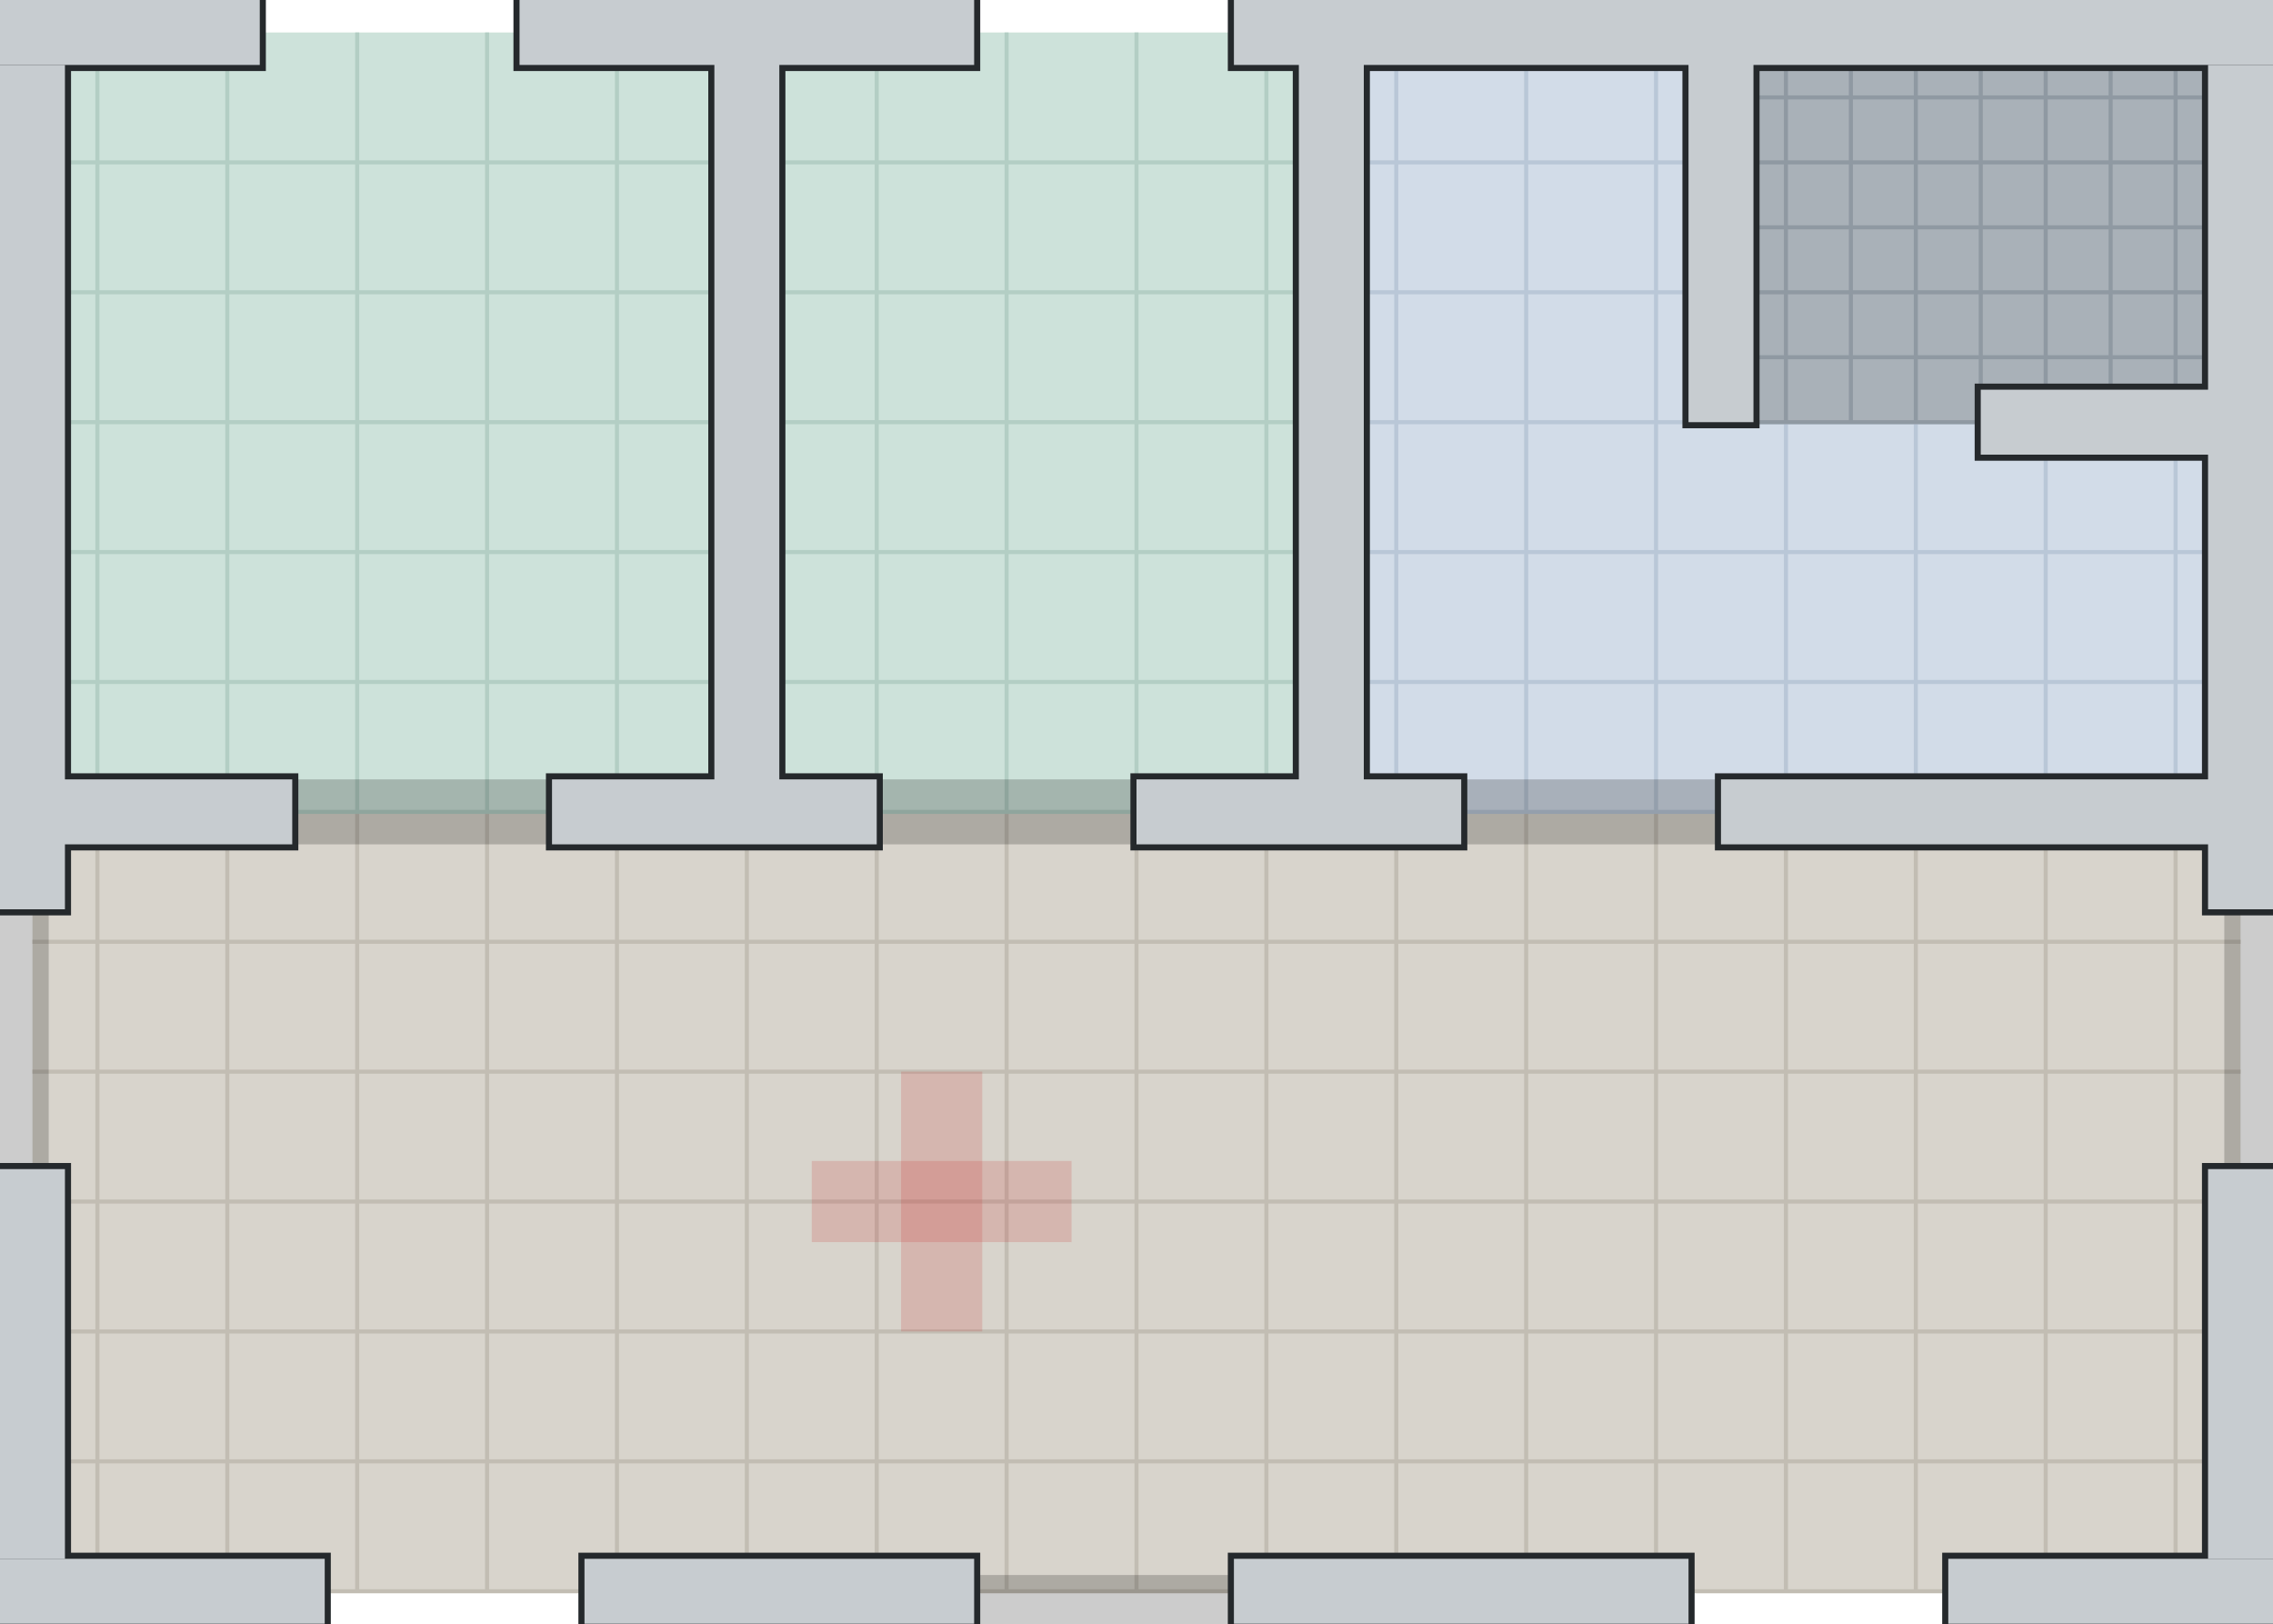
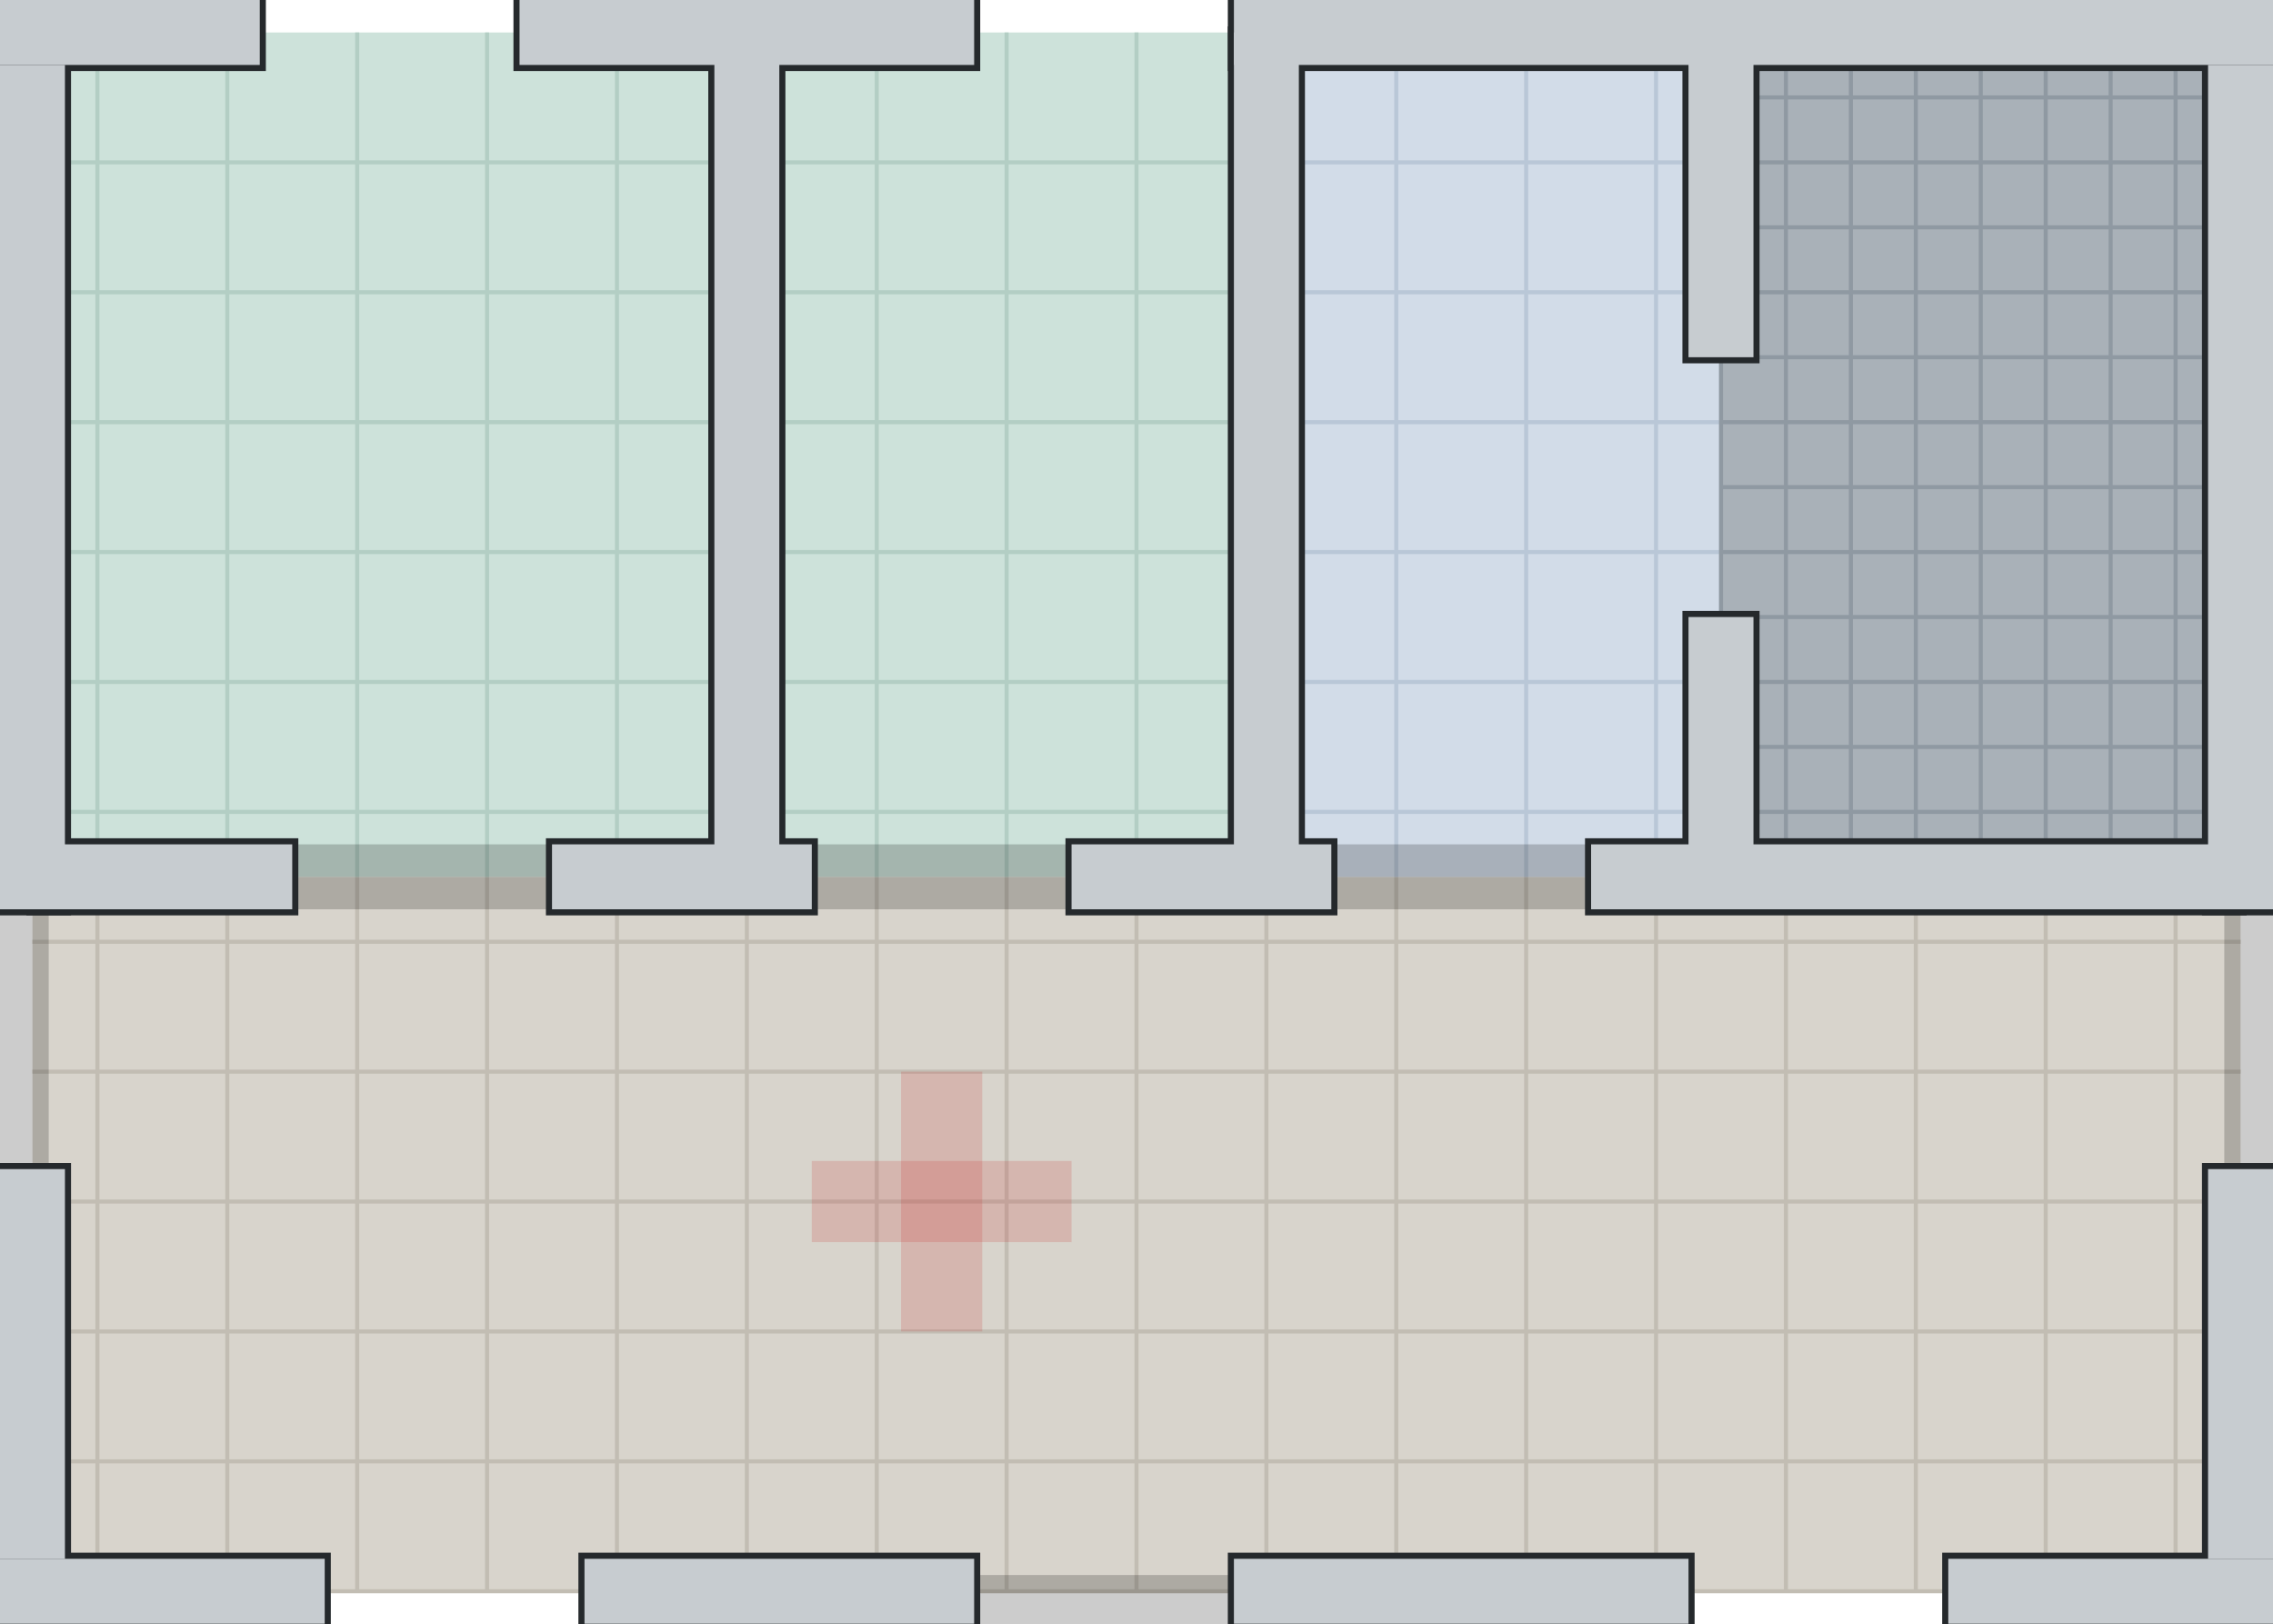
<svg xmlns="http://www.w3.org/2000/svg" width="1120" height="800" viewBox="0 0 1120 800">
-   <rect x="16" y="400" width="1088" height="384" fill="#d8d4cc" />
-   <path d="M48 400V784M112 400V784M176 400V784M240 400V784M304 400V784M368 400V784M432 400V784M496 400V784M560 400V784M624 400V784M688 400V784M752 400V784M816 400V784M880 400V784M944 400V784M1008 400V784M1072 400V784M16 784H1104M16 720H1104M16 656H1104M16 592H1104M16 528H1104M16 464H1104" stroke="#c2bdb3" stroke-width="2" fill="none" />
-   <rect x="16" y="16" width="352" height="384" fill="#cde2da" />
-   <path d="M48 16V400M112 16V400M176 16V400M240 16V400M304 16V400M16 400H368M16 336H368M16 272H368M16 208H368M16 144H368M16 80H368" stroke="#b3cec4" stroke-width="2" fill="none" />
-   <rect x="368" y="16" width="288" height="384" fill="#cde2da" />
-   <path d="M368 16V400M432 16V400M496 16V400M560 16V400M624 16V400M368 400H656M368 336H656M368 272H656M368 208H656M368 144H656M368 80H656" stroke="#b3cec4" stroke-width="2" fill="none" />
-   <rect x="656" y="16" width="448" height="384" fill="#d2dce8" />
-   <path d="M688 16V400M752 16V400M816 16V400M880 16V400M944 16V400M1008 16V400M1072 16V400M656 400H1104M656 336H1104M656 272H1104M656 208H1104M656 144H1104M656 80H1104" stroke="#b9c7d7" stroke-width="2" fill="none" />
-   <rect x="848" y="16" width="256" height="192" fill="#a9b1b8" />
-   <path d="M848 16V208M880 16V208M912 16V208M944 16V208M976 16V208M1008 16V208M1040 16V208M1072 16V208M848 208H1104M848 176H1104M848 144H1104M848 112H1104M848 80H1104M848 48H1104" stroke="#8f99a2" stroke-width="2" fill="none" />
+   <rect x="16" y="432" width="1088" height="352" fill="#d8d4cc" />
+   <path d="M48 432V784M112 432V784M176 432V784M240 432V784M304 432V784M368 432V784M432 432V784M496 432V784M560 432V784M624 432V784M688 432V784M752 432V784M816 432V784M880 432V784M944 432V784M1008 432V784M1072 432V784M16 784H1104M16 720H1104M16 656H1104M16 592H1104M16 528H1104M16 464H1104" stroke="#c2bdb3" stroke-width="2" fill="none" />
+   <rect x="16" y="16" width="352" height="416" fill="#cde2da" />
+   <path d="M48 16V432M112 16V432M176 16V432M240 16V432M304 16V432M16 400H368M16 336H368M16 272H368M16 208H368M16 144H368M16 80H368" stroke="#b3cec4" stroke-width="2" fill="none" />
+   <rect x="368" y="16" width="256" height="416" fill="#cde2da" />
+   <path d="M368 16V432M432 16V432M496 16V432M560 16V432M368 400H624M368 336H624M368 272H624M368 208H624M368 144H624M368 80H624" stroke="#b3cec4" stroke-width="2" fill="none" />
+   <rect x="624" y="16" width="224" height="416" fill="#d2dce8" />
+   <path d="M624 16V432M688 16V432M752 16V432M816 16V432M624 400H848M624 336H848M624 272H848M624 208H848M624 144H848M624 80H848" stroke="#b9c7d7" stroke-width="2" fill="none" />
+   <rect x="848" y="16" width="256" height="416" fill="#a9b1b8" />
+   <path d="M848 16V432M880 16V432M912 16V432M944 16V432M976 16V432M1008 16V432M1040 16V432M1072 16V432M848 432H1104M848 400H1104M848 368H1104M848 336H1104M848 304H1104M848 272H1104M848 240H1104M848 208H1104M848 176H1104M848 144H1104M848 112H1104M848 80H1104M848 48H1104" stroke="#8f99a2" stroke-width="2" fill="none" />
  <rect x="444" y="528" width="40" height="128" fill="#c8312e" fill-opacity="0.18" />
  <rect x="400" y="572" width="128" height="40" fill="#c8312e" fill-opacity="0.18" />
  <rect x="480" y="776" width="128" height="32" fill="#00000033" />
  <rect x="-8" y="448" width="32" height="128" fill="#00000033" />
  <rect x="1096" y="448" width="32" height="128" fill="#00000033" />
-   <rect x="144" y="384" width="128" height="32" fill="#00000033" />
-   <rect x="432" y="384" width="128" height="32" fill="#00000033" />
-   <rect x="720" y="384" width="128" height="32" fill="#00000033" />
+   <rect x="144" y="416" width="128" height="32" fill="#00000033" />
+   <rect x="400" y="416" width="128" height="32" fill="#00000033" />
+   <rect x="656" y="416" width="128" height="32" fill="#00000033" />
  <rect x="-3" y="765" width="166" height="38" fill="#25292c" />
  <rect x="285" y="765" width="198" height="38" fill="#25292c" />
  <rect x="605" y="765" width="230" height="38" fill="#25292c" />
  <rect x="957" y="765" width="166" height="38" fill="#25292c" />
  <rect x="-3" y="-3" width="134" height="38" fill="#25292c" />
  <rect x="253" y="-3" width="230" height="38" fill="#25292c" />
  <rect x="605" y="-3" width="518" height="38" fill="#25292c" />
  <rect x="-3" y="573" width="38" height="198" fill="#25292c" />
  <rect x="-3" y="29" width="38" height="422" fill="#25292c" />
  <rect x="1085" y="573" width="38" height="198" fill="#25292c" />
  <rect x="1085" y="29" width="38" height="422" fill="#25292c" />
-   <rect x="13" y="381" width="134" height="38" fill="#25292c" />
-   <rect x="269" y="381" width="166" height="38" fill="#25292c" />
-   <rect x="557" y="381" width="166" height="38" fill="#25292c" />
-   <rect x="845" y="381" width="262" height="38" fill="#25292c" />
-   <rect x="349" y="13" width="38" height="390" fill="#25292c" />
-   <rect x="637" y="13" width="38" height="390" fill="#25292c" />
-   <rect x="973" y="189" width="134" height="38" fill="#25292c" />
-   <rect x="829" y="13" width="38" height="198" fill="#25292c" />
+   <rect x="13" y="413" width="134" height="38" fill="#25292c" />
+   <rect x="269" y="413" width="134" height="38" fill="#25292c" />
+   <rect x="525" y="413" width="134" height="38" fill="#25292c" />
+   <rect x="781" y="413" width="326" height="38" fill="#25292c" />
+   <rect x="349" y="13" width="38" height="422" fill="#25292c" />
+   <rect x="605" y="13" width="38" height="422" fill="#25292c" />
+   <rect x="829" y="301" width="38" height="134" fill="#25292c" />
+   <rect x="829" y="13" width="38" height="166" fill="#25292c" />
  <rect x="0" y="768" width="160" height="32" fill="#c7ccd0" />
  <rect x="288" y="768" width="192" height="32" fill="#c7ccd0" />
  <rect x="608" y="768" width="224" height="32" fill="#c7ccd0" />
  <rect x="960" y="768" width="160" height="32" fill="#c7ccd0" />
  <rect x="0" y="0" width="128" height="32" fill="#c7ccd0" />
  <rect x="256" y="0" width="224" height="32" fill="#c7ccd0" />
  <rect x="608" y="0" width="512" height="32" fill="#c7ccd0" />
  <rect x="0" y="576" width="32" height="192" fill="#c7ccd0" />
  <rect x="0" y="32" width="32" height="416" fill="#c7ccd0" />
  <rect x="1088" y="576" width="32" height="192" fill="#c7ccd0" />
  <rect x="1088" y="32" width="32" height="416" fill="#c7ccd0" />
-   <rect x="16" y="384" width="128" height="32" fill="#c7ccd0" />
-   <rect x="272" y="384" width="160" height="32" fill="#c7ccd0" />
-   <rect x="560" y="384" width="160" height="32" fill="#c7ccd0" />
-   <rect x="848" y="384" width="256" height="32" fill="#c7ccd0" />
-   <rect x="352" y="16" width="32" height="384" fill="#c7ccd0" />
-   <rect x="640" y="16" width="32" height="384" fill="#c7ccd0" />
-   <rect x="976" y="192" width="128" height="32" fill="#c7ccd0" />
-   <rect x="832" y="16" width="32" height="192" fill="#c7ccd0" />
+   <rect x="16" y="416" width="128" height="32" fill="#c7ccd0" />
+   <rect x="272" y="416" width="128" height="32" fill="#c7ccd0" />
+   <rect x="528" y="416" width="128" height="32" fill="#c7ccd0" />
+   <rect x="784" y="416" width="320" height="32" fill="#c7ccd0" />
+   <rect x="352" y="16" width="32" height="416" fill="#c7ccd0" />
+   <rect x="608" y="16" width="32" height="416" fill="#c7ccd0" />
+   <rect x="832" y="304" width="32" height="128" fill="#c7ccd0" />
+   <rect x="832" y="16" width="32" height="160" fill="#c7ccd0" />
</svg>
